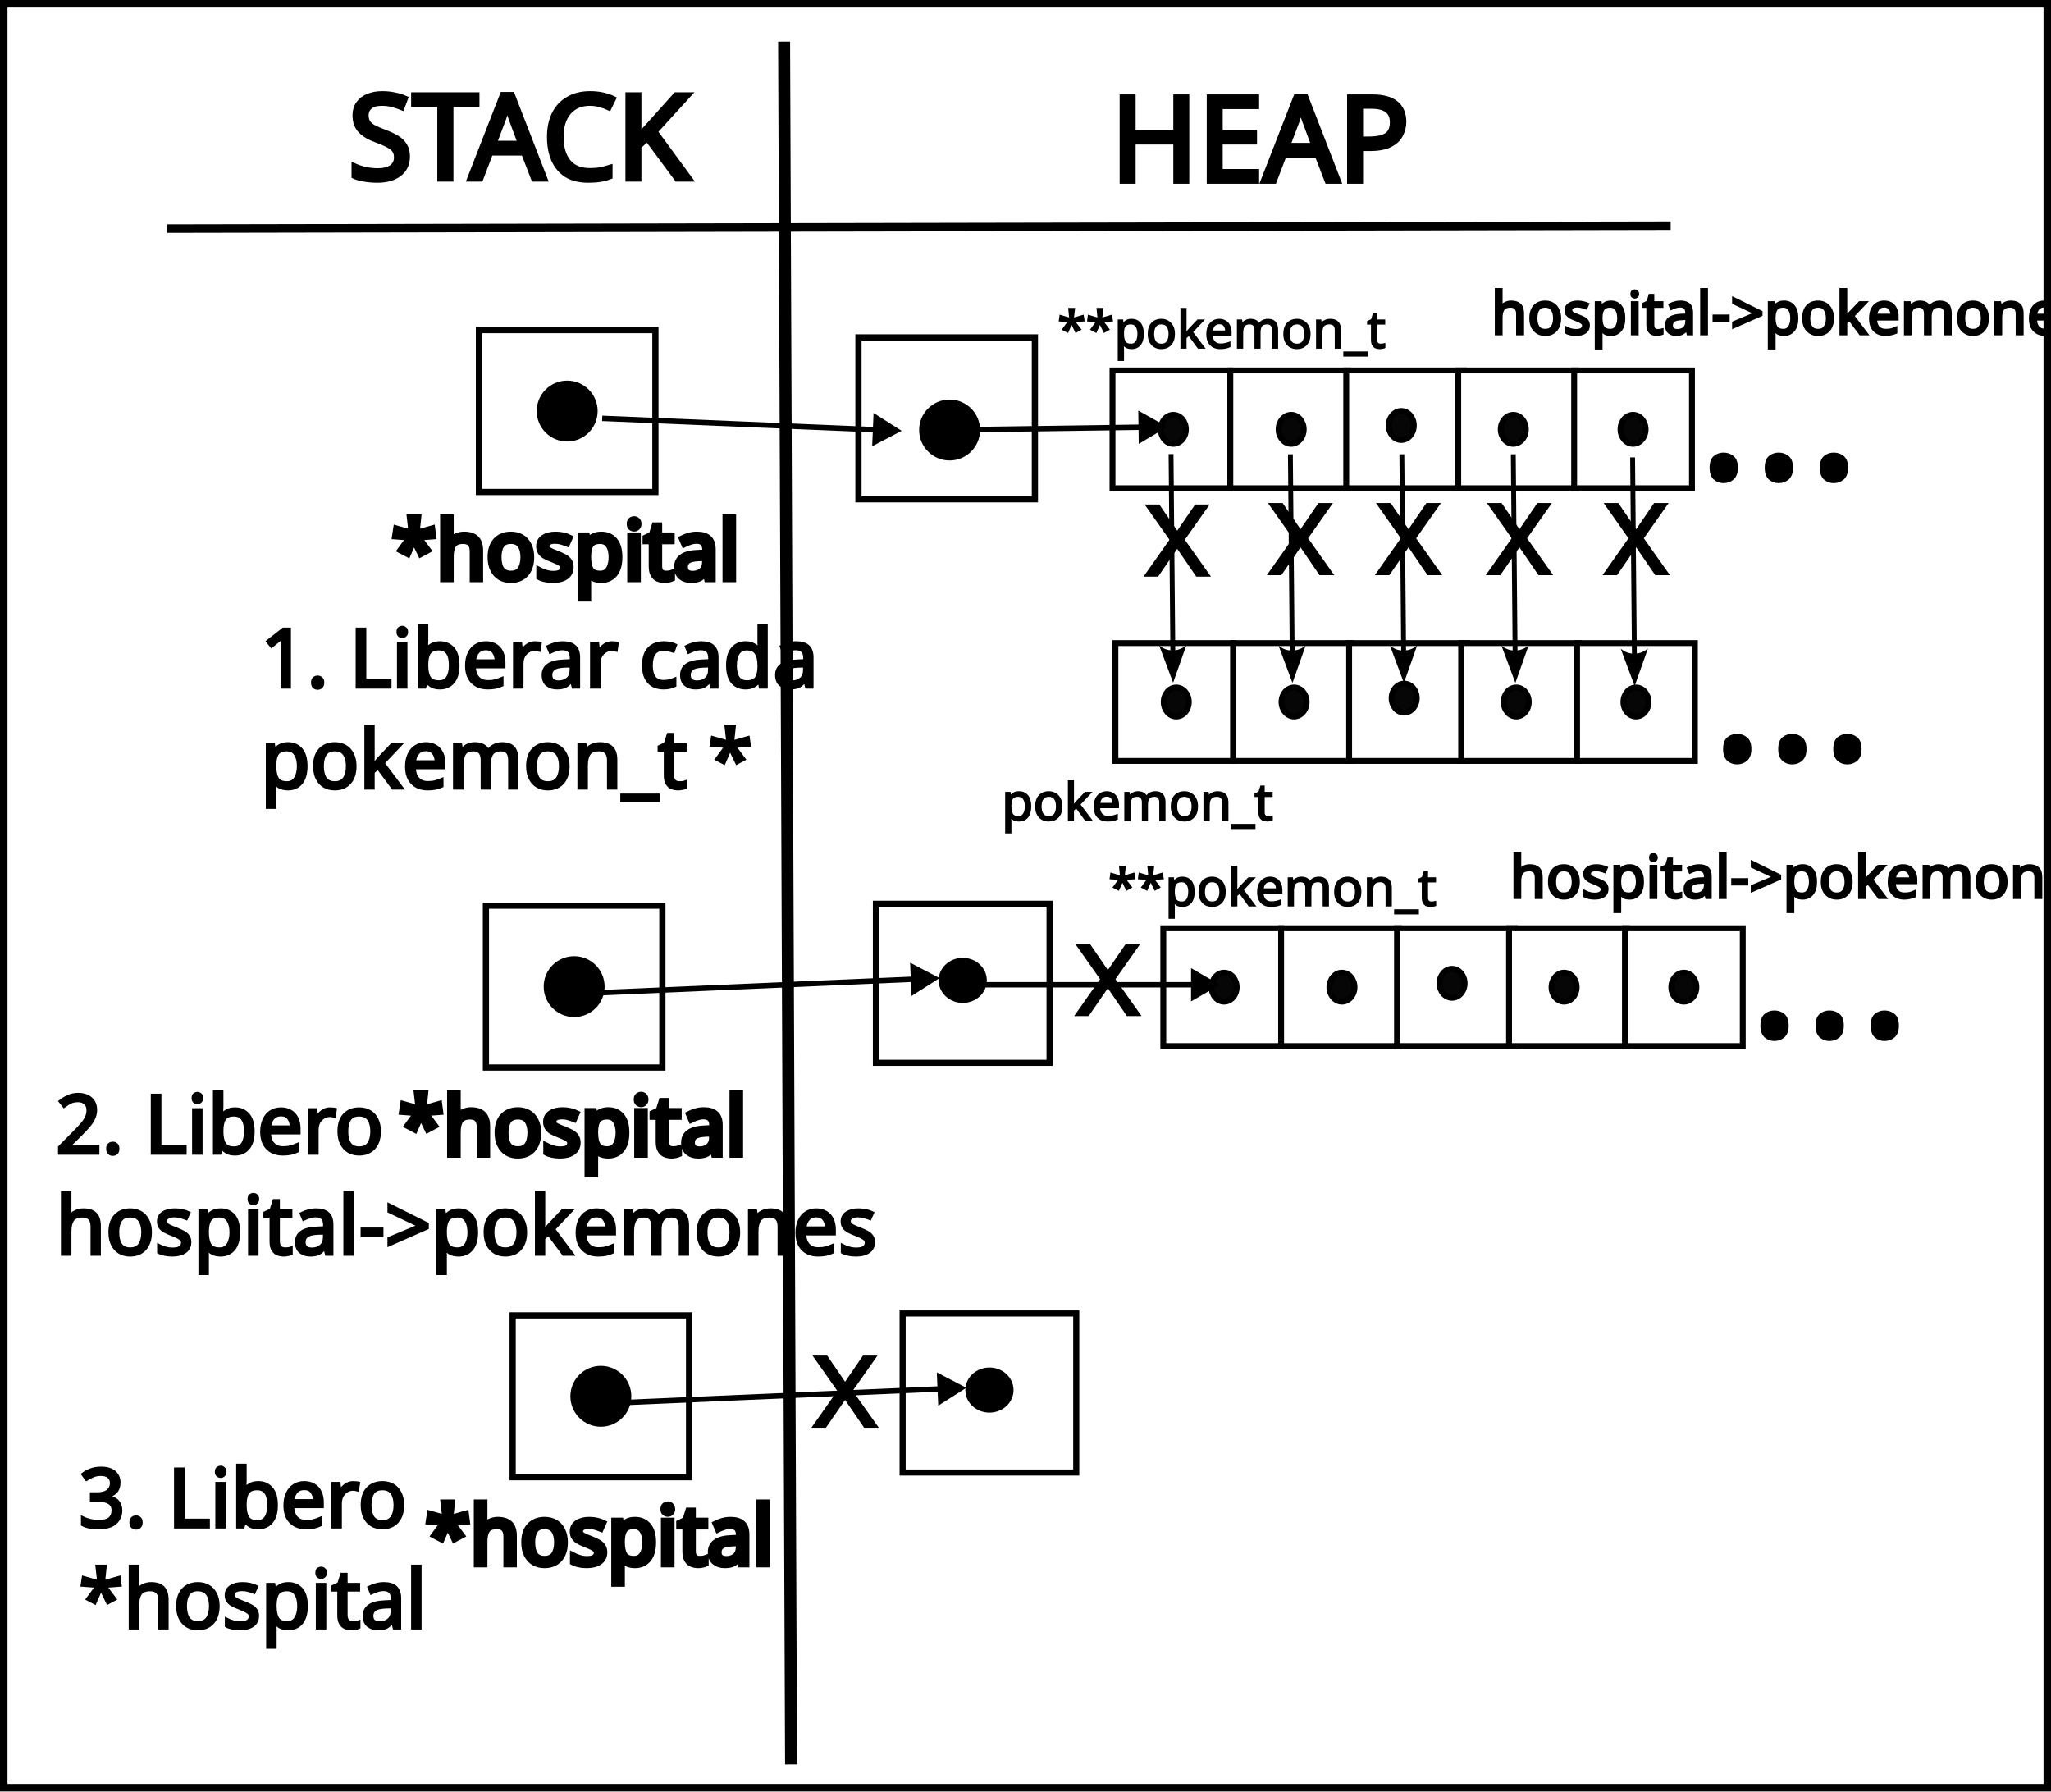
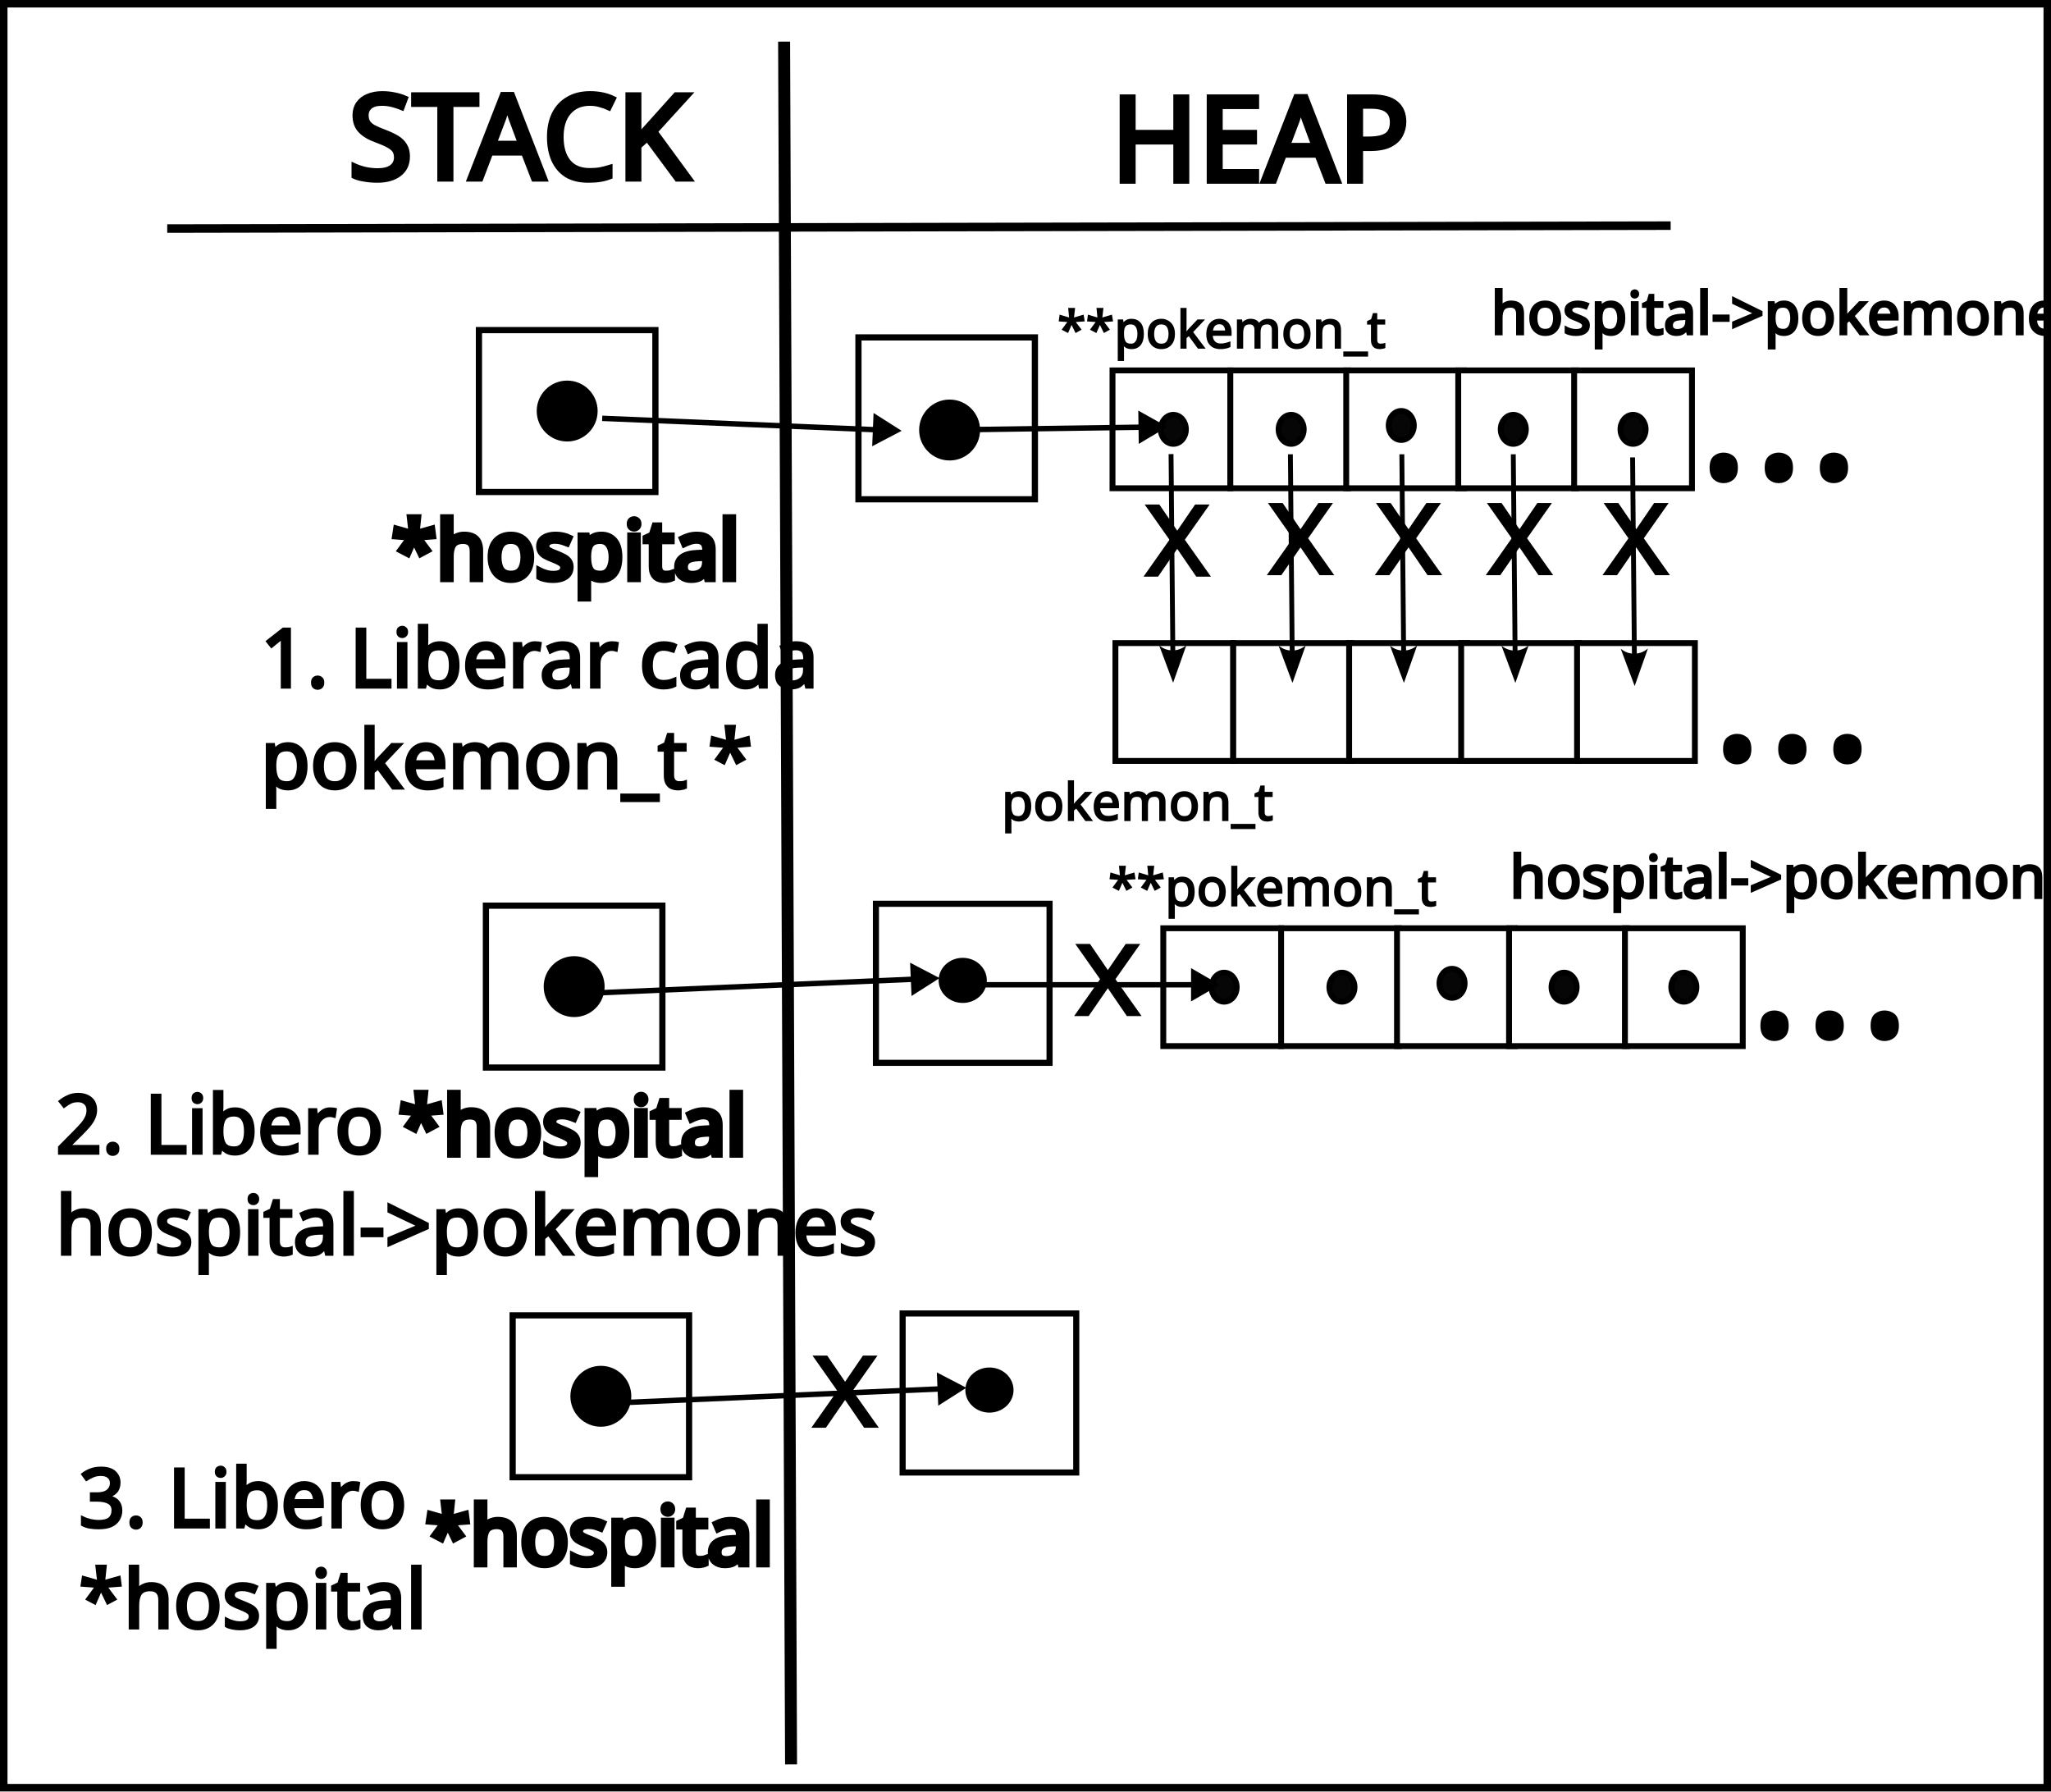
<svg xmlns="http://www.w3.org/2000/svg" width="197.09mm" height="172.123mm" viewBox="0 0 197.09 172.123" version="1.1" id="svg5">
  <defs id="defs2">
    <marker style="overflow:visible" id="TriangleStart" refX="0" refY="0" orient="auto-start-reverse" markerWidth="5.324" markerHeight="6.155" viewBox="0 0 5.324 6.155" preserveAspectRatio="xMidYMid">
      <path transform="scale(0.5)" style="fill:context-stroke;fill-rule:evenodd;stroke:context-stroke;stroke-width:1pt" d="M 5.77,0 -2.88,5 V -5 Z" id="path135" />
    </marker>
    <marker style="overflow:visible" id="marker5272" refX="0" refY="0" orient="auto-start-reverse" markerWidth="7.7" markerHeight="5.6" viewBox="0 0 7.7 5.6" preserveAspectRatio="xMidYMid">
      <path transform="scale(0.7)" d="M -2,-4 9,0 -2,4 c 2,-2.33 2,-5.66 0,-8 z" style="fill:context-stroke;fill-rule:evenodd;stroke:none" id="path5270" />
    </marker>
    <marker style="overflow:visible" id="marker5272-3" refX="0" refY="0" orient="auto-start-reverse" markerWidth="7.7" markerHeight="5.6" viewBox="0 0 7.7 5.6" preserveAspectRatio="xMidYMid">
      <path transform="scale(0.7)" d="M -2,-4 9,0 -2,4 c 2,-2.33 2,-5.66 0,-8 z" style="fill:context-stroke;fill-rule:evenodd;stroke:none" id="path5270-8" />
    </marker>
    <marker style="overflow:visible" id="marker5272-1" refX="0" refY="0" orient="auto-start-reverse" markerWidth="7.7" markerHeight="5.6" viewBox="0 0 7.7 5.6" preserveAspectRatio="xMidYMid">
      <path transform="scale(0.7)" d="M -2,-4 9,0 -2,4 c 2,-2.33 2,-5.66 0,-8 z" style="fill:context-stroke;fill-rule:evenodd;stroke:none" id="path5270-9" />
    </marker>
    <marker style="overflow:visible" id="marker5272-7" refX="0" refY="0" orient="auto-start-reverse" markerWidth="7.7" markerHeight="5.6" viewBox="0 0 7.7 5.6" preserveAspectRatio="xMidYMid">
      <path transform="scale(0.7)" d="M -2,-4 9,0 -2,4 c 2,-2.33 2,-5.66 0,-8 z" style="fill:context-stroke;fill-rule:evenodd;stroke:none" id="path5270-7" />
    </marker>
    <marker style="overflow:visible" id="marker5272-0" refX="0" refY="0" orient="auto-start-reverse" markerWidth="7.7" markerHeight="5.6" viewBox="0 0 7.7 5.6" preserveAspectRatio="xMidYMid">
      <path transform="scale(0.7)" d="M -2,-4 9,0 -2,4 c 2,-2.33 2,-5.66 0,-8 z" style="fill:context-stroke;fill-rule:evenodd;stroke:none" id="path5270-1" />
    </marker>
    <marker style="overflow:visible" id="TriangleStart-7" refX="0" refY="0" orient="auto-start-reverse" markerWidth="5.324" markerHeight="6.155" viewBox="0 0 5.324 6.155" preserveAspectRatio="xMidYMid">
      <path transform="scale(0.5)" style="fill:context-stroke;fill-rule:evenodd;stroke:context-stroke;stroke-width:1pt" d="M 5.77,0 -2.88,5 V -5 Z" id="path135-3" />
    </marker>
  </defs>
  <g id="layer1" transform="translate(-5.811624,-11.98325)">
    <rect style="fill:#ffffff;stroke:#000000;stroke-width:0.72" id="rect3083" width="196.37" height="171.403" x="6.172" y="12.343" />
    <text xml:space="preserve" style="font-size:11.289px;font-family:Calibri;-inkscape-font-specification:Calibri;fill:#000000;stroke:#000000;stroke-width:0.52" x="39.274" y="29.175" id="text2242">
      <tspan id="tspan2240" style="font-size:11.289px;stroke-width:0.52" x="39.274" y="29.175">STACK </tspan>
    </text>
    <text xml:space="preserve" style="font-size:11.289px;font-family:Calibri;-inkscape-font-specification:Calibri;fill:#000000;stroke:#000000;stroke-width:0.52" x="112.572" y="29.375" id="text2242-0">
      <tspan id="tspan2240-3" style="font-size:11.289px;stroke-width:0.52" x="112.572" y="29.375">HEAP </tspan>
    </text>
    <rect style="fill:none;stroke:#000000;stroke-width:0.596;stroke-dasharray:none" id="rect2548" width="16.956" height="15.553" x="51.836" y="43.7" />
    <ellipse style="fill:#000000;stroke:#000000;stroke-width:0.513;stroke-dasharray:none" id="path2602" cx="60.314" cy="51.477" rx="2.671" ry="2.67" />
    <rect style="fill:none;stroke:#000000;stroke-width:0.586;stroke-dasharray:none" id="rect2548-6" width="16.685" height="15.283" x="89.983" y="98.819" />
    <ellipse style="fill:#000000;stroke:#000000;stroke-width:0.393;stroke-dasharray:none" id="path2602-6" cx="98.325" cy="106.18" rx="2.119" ry="1.971" />
    <text xml:space="preserve" style="font-size:7.761px;font-family:Calibri;-inkscape-font-specification:Calibri;fill:#000000;stroke:#000000;stroke-width:0.62;stroke-dasharray:none" x="43.482" y="67.607" id="text2606">
      <tspan id="tspan2604" style="font-size:7.761px;stroke-width:0.62;stroke-dasharray:none" x="43.482" y="67.607">*hospital</tspan>
    </text>
    <rect style="fill:none;stroke:#000000;stroke-width:0.596;stroke-dasharray:none" id="rect2548-3" width="16.956" height="15.553" x="52.506" y="99.001" />
    <ellipse style="fill:#000000;stroke:#000000;stroke-width:0.513;stroke-dasharray:none" id="path2602-1" cx="60.984" cy="106.778" rx="2.671" ry="2.67" />
    <text xml:space="preserve" style="font-size:7.761px;font-family:Calibri;-inkscape-font-specification:Calibri;fill:#000000;stroke:#000000;stroke-width:0.62;stroke-dasharray:none" x="44.152" y="122.908" id="text2606-9">
      <tspan id="tspan2604-7" style="font-size:7.761px;stroke-width:0.62;stroke-dasharray:none" x="44.152" y="122.908">*hospital</tspan>
    </text>
    <rect style="fill:#ffffff;stroke:#000000;stroke-width:0.565;stroke-dasharray:none;stroke-opacity:1" id="rect3640-8" width="11.322" height="11.322" x="112.717" y="47.573" />
    <ellipse style="fill:#060606;fill-opacity:1;stroke:#000000;stroke-width:0.565;stroke-dasharray:none;stroke-opacity:1" id="path3746-5" cx="118.563" cy="53.234" rx="1.206" ry="1.392" />
    <rect style="fill:#ffffff;stroke:#000000;stroke-width:0.565;stroke-dasharray:none;stroke-opacity:1" id="rect3640-8-2" width="11.322" height="11.322" x="124.039" y="47.573" />
    <ellipse style="fill:#060606;fill-opacity:1;stroke:#000000;stroke-width:0.565;stroke-dasharray:none;stroke-opacity:1" id="path3746-5-5" cx="129.886" cy="53.234" rx="1.206" ry="1.392" />
    <rect style="fill:#ffffff;stroke:#000000;stroke-width:0.565;stroke-dasharray:none;stroke-opacity:1" id="rect3640-8-3" width="11.322" height="11.322" x="135.176" y="47.573" />
    <ellipse style="fill:#060606;fill-opacity:1;stroke:#000000;stroke-width:0.565;stroke-dasharray:none;stroke-opacity:1" id="path3746-5-7" cx="140.466" cy="52.863" rx="1.206" ry="1.392" />
    <rect style="fill:#ffffff;stroke:#000000;stroke-width:0.565;stroke-dasharray:none;stroke-opacity:1" id="rect3640-8-6" width="11.322" height="11.322" x="145.941" y="47.573" />
    <ellipse style="fill:#060606;fill-opacity:1;stroke:#000000;stroke-width:0.565;stroke-dasharray:none;stroke-opacity:1" id="path3746-5-9" cx="151.231" cy="53.234" rx="1.206" ry="1.392" />
    <rect style="fill:#ffffff;stroke:#000000;stroke-width:0.565;stroke-dasharray:none;stroke-opacity:1" id="rect3640-8-0" width="11.322" height="11.322" x="157.078" y="47.573" />
    <ellipse style="fill:#060606;fill-opacity:1;stroke:#000000;stroke-width:0.565;stroke-dasharray:none;stroke-opacity:1" id="path3746-5-92" cx="162.739" cy="53.234" rx="1.206" ry="1.392" />
    <rect style="fill:#ffffff;stroke:#000000;stroke-width:0.565;stroke-dasharray:none;stroke-opacity:1" id="rect3640-8-5" width="11.322" height="11.322" x="112.997" y="73.772" />
-     <ellipse style="fill:#060606;fill-opacity:1;stroke:#000000;stroke-width:0.565;stroke-dasharray:none;stroke-opacity:1" id="path3746-5-91" cx="118.844" cy="79.433" rx="1.206" ry="1.392" />
    <rect style="fill:#ffffff;stroke:#000000;stroke-width:0.565;stroke-dasharray:none;stroke-opacity:1" id="rect3640-8-2-9" width="11.322" height="11.322" x="124.319" y="73.772" />
-     <ellipse style="fill:#060606;fill-opacity:1;stroke:#000000;stroke-width:0.565;stroke-dasharray:none;stroke-opacity:1" id="path3746-5-5-1" cx="130.166" cy="79.433" rx="1.206" ry="1.392" />
    <rect style="fill:#ffffff;stroke:#000000;stroke-width:0.565;stroke-dasharray:none;stroke-opacity:1" id="rect3640-8-3-7" width="11.322" height="11.322" x="135.456" y="73.772" />
-     <ellipse style="fill:#060606;fill-opacity:1;stroke:#000000;stroke-width:0.565;stroke-dasharray:none;stroke-opacity:1" id="path3746-5-7-2" cx="140.746" cy="79.062" rx="1.206" ry="1.392" />
    <rect style="fill:#ffffff;stroke:#000000;stroke-width:0.565;stroke-dasharray:none;stroke-opacity:1" id="rect3640-8-6-2" width="11.322" height="11.322" x="146.222" y="73.772" />
-     <ellipse style="fill:#060606;fill-opacity:1;stroke:#000000;stroke-width:0.565;stroke-dasharray:none;stroke-opacity:1" id="path3746-5-9-1" cx="151.512" cy="79.433" rx="1.206" ry="1.392" />
    <rect style="fill:#ffffff;stroke:#000000;stroke-width:0.565;stroke-dasharray:none;stroke-opacity:1" id="rect3640-8-0-1" width="11.322" height="11.322" x="157.359" y="73.772" />
-     <ellipse style="fill:#060606;fill-opacity:1;stroke:#000000;stroke-width:0.565;stroke-dasharray:none;stroke-opacity:1" id="path3746-5-92-2" cx="163.02" cy="79.433" rx="1.206" ry="1.392" />
    <text xml:space="preserve" style="font-size:5.644px;font-family:Calibri;-inkscape-font-specification:Calibri;fill:#000000;fill-opacity:1;stroke:#000000;stroke-width:0.265;stroke-dasharray:none" x="149.101" y="44.068" id="text5095">
      <tspan id="tspan5093" style="stroke-width:0.265;stroke-dasharray:none" x="149.101" y="44.068">hospital-&gt;pokemones</tspan>
    </text>
    <path style="fill:#000000;fill-opacity:1;stroke:#000000;stroke-width:0.467;stroke-dasharray:none;marker-end:url(#marker5272)" d="m 118.343,55.614 0.172,19.024" id="path5268" />
    <path style="fill:#000000;fill-opacity:1;stroke:#000000;stroke-width:0.467;stroke-dasharray:none;marker-end:url(#marker5272-3)" d="m 129.812,55.631 0.172,19.024" id="path5268-9" />
    <path style="fill:#000000;fill-opacity:1;stroke:#000000;stroke-width:0.467;stroke-dasharray:none;marker-end:url(#marker5272-1)" d="m 140.522,55.631 0.172,19.024" id="path5268-8" />
    <path style="fill:#000000;fill-opacity:1;stroke:#000000;stroke-width:0.467;stroke-dasharray:none;marker-end:url(#marker5272-7)" d="m 151.231,55.631 0.172,19.024" id="path5268-2" />
    <path style="fill:#000000;fill-opacity:1;stroke:#000000;stroke-width:0.467;stroke-dasharray:none;marker-end:url(#marker5272-0)" d="m 162.695,55.932 0.172,19.024" id="path5268-23" />
    <text xml:space="preserve" style="font-size:19.756px;font-family:Calibri;-inkscape-font-specification:Calibri;fill:#000000;fill-opacity:1;stroke:#000000;stroke-width:0.265;stroke-dasharray:none" x="170.101" y="85.014" id="text5770">
      <tspan id="tspan5768" style="font-size:19.756px;stroke-width:0.265" x="170.101" y="85.014">...</tspan>
    </text>
    <text xml:space="preserve" style="font-size:19.756px;font-family:Calibri;-inkscape-font-specification:Calibri;fill:#000000;fill-opacity:1;stroke:#000000;stroke-width:0.265;stroke-dasharray:none" x="168.805" y="57.996" id="text5770-2">
      <tspan id="tspan5768-3" style="font-size:19.756px;stroke-width:0.265" x="168.805" y="57.996">...</tspan>
    </text>
    <text xml:space="preserve" style="font-size:4.939px;font-family:Calibri;-inkscape-font-specification:Calibri;fill:#000000;fill-opacity:1;stroke:#000000;stroke-width:0.165;stroke-dasharray:none" x="102.063" y="90.79" id="text9795">
      <tspan id="tspan9793" style="stroke-width:0.165;stroke-dasharray:none" x="102.063" y="90.79">pokemon_t</tspan>
    </text>
    <text xml:space="preserve" style="font-size:4.939px;font-family:Calibri;-inkscape-font-specification:Calibri;fill:#000000;fill-opacity:1;stroke:#000000;stroke-width:0.165;stroke-dasharray:none" x="107.439" y="45.398" id="text9826">
      <tspan id="tspan9824" style="stroke-width:0.165;stroke-dasharray:none" x="107.439" y="45.398">**pokemon_t</tspan>
    </text>
    <rect style="fill:#ffffff;stroke:#000000;stroke-width:0.565;stroke-dasharray:none;stroke-opacity:1" id="rect3640-8-00" width="11.322" height="11.322" x="117.597" y="101.171" />
    <ellipse style="fill:#060606;fill-opacity:1;stroke:#000000;stroke-width:0.565;stroke-dasharray:none;stroke-opacity:1" id="path3746-5-0" cx="123.444" cy="106.832" rx="1.206" ry="1.392" />
    <rect style="fill:#ffffff;stroke:#000000;stroke-width:0.565;stroke-dasharray:none;stroke-opacity:1" id="rect3640-8-2-4" width="11.322" height="11.322" x="128.92" y="101.171" />
    <ellipse style="fill:#060606;fill-opacity:1;stroke:#000000;stroke-width:0.565;stroke-dasharray:none;stroke-opacity:1" id="path3746-5-5-2" cx="134.766" cy="106.832" rx="1.206" ry="1.392" />
    <rect style="fill:#ffffff;stroke:#000000;stroke-width:0.565;stroke-dasharray:none;stroke-opacity:1" id="rect3640-8-3-4" width="11.322" height="11.322" x="140.056" y="101.171" />
    <ellipse style="fill:#060606;fill-opacity:1;stroke:#000000;stroke-width:0.565;stroke-dasharray:none;stroke-opacity:1" id="path3746-5-7-3" cx="145.346" cy="106.461" rx="1.206" ry="1.392" />
    <rect style="fill:#ffffff;stroke:#000000;stroke-width:0.565;stroke-dasharray:none;stroke-opacity:1" id="rect3640-8-6-6" width="11.322" height="11.322" x="150.822" y="101.171" />
    <ellipse style="fill:#060606;fill-opacity:1;stroke:#000000;stroke-width:0.565;stroke-dasharray:none;stroke-opacity:1" id="path3746-5-9-9" cx="156.112" cy="106.832" rx="1.206" ry="1.392" />
    <rect style="fill:#ffffff;stroke:#000000;stroke-width:0.565;stroke-dasharray:none;stroke-opacity:1" id="rect3640-8-0-9" width="11.322" height="11.322" x="161.959" y="101.171" />
    <ellipse style="fill:#060606;fill-opacity:1;stroke:#000000;stroke-width:0.565;stroke-dasharray:none;stroke-opacity:1" id="path3746-5-92-4" cx="167.62" cy="106.832" rx="1.206" ry="1.392" />
    <text xml:space="preserve" style="font-size:5.644px;font-family:Calibri;-inkscape-font-specification:Calibri;fill:#000000;fill-opacity:1;stroke:#000000;stroke-width:0.265;stroke-dasharray:none" x="150.895" y="98.226" id="text5095-0">
      <tspan id="tspan5093-7" style="stroke-width:0.265;stroke-dasharray:none" x="150.895" y="98.226">hospital-&gt;pokemones</tspan>
    </text>
    <text xml:space="preserve" style="font-size:19.756px;font-family:Calibri;-inkscape-font-specification:Calibri;fill:#000000;fill-opacity:1;stroke:#000000;stroke-width:0.265;stroke-dasharray:none" x="173.686" y="111.593" id="text5770-2-9">
      <tspan id="tspan5768-3-7" style="font-size:19.756px;stroke-width:0.265" x="173.686" y="111.593">...</tspan>
    </text>
    <text xml:space="preserve" style="font-size:4.939px;font-family:Calibri;-inkscape-font-specification:Calibri;fill:#000000;fill-opacity:1;stroke:#000000;stroke-width:0.165;stroke-dasharray:none" x="112.319" y="98.996" id="text9826-0">
      <tspan id="tspan9824-6" style="stroke-width:0.165;stroke-dasharray:none" x="112.319" y="98.996">**pokemon_t</tspan>
    </text>
    <path style="fill:#000000;stroke:#000000;stroke-width:0.82;stroke-dasharray:none" d="M 21.881,33.944 166.353,33.663" id="path5449" />
    <path style="fill:#000000;stroke:#000000;stroke-width:1.15;stroke-dasharray:none" d="M 81.159,15.984 81.828,181.508" id="path5451" />
    <text xml:space="preserve" style="font-size:7.761px;font-family:Calibri;-inkscape-font-specification:Calibri;fill:#000000;stroke:#000000;stroke-width:0.32;stroke-dasharray:none" x="30.858" y="77.987" id="text6578">
      <tspan id="tspan6576" style="stroke-width:0.32;stroke-dasharray:none" x="30.858" y="77.987">1. Liberar cada </tspan>
      <tspan style="stroke-width:0.32;stroke-dasharray:none" x="30.858" y="87.688" id="tspan7378">pokemon_t *</tspan>
    </text>
    <text xml:space="preserve" style="font-size:7.761px;font-family:Calibri;-inkscape-font-specification:Calibri;fill:#000000;stroke:#000000;stroke-width:0.32;stroke-dasharray:none" x="11.172" y="122.774" id="text6578-9">
      <tspan style="stroke-width:0.32;stroke-dasharray:none" x="11.172" y="122.774" id="tspan7378-0">2. Libero </tspan>
      <tspan style="stroke-width:0.32;stroke-dasharray:none" x="11.172" y="132.475" id="tspan7773">hospital-&gt;pokemones</tspan>
    </text>
    <text xml:space="preserve" style="font-size:7.761px;font-family:Calibri;-inkscape-font-specification:Calibri;fill:#000000;stroke:#000000;stroke-width:0.32;stroke-dasharray:none" x="13.407" y="158.683" id="text6578-9-2">
      <tspan style="stroke-width:0.32;stroke-dasharray:none" x="13.407" y="158.683" id="tspan7378-0-6">3. Libero </tspan>
      <tspan style="stroke-width:0.32;stroke-dasharray:none" x="13.407" y="168.385" id="tspan7773-6">*hospital</tspan>
    </text>
    <text xml:space="preserve" style="font-size:12.7px;font-family:Calibri;-inkscape-font-specification:Calibri;fill:#000000;stroke:#000000;stroke-width:0.12;stroke-dasharray:none" x="115.578" y="67.327" id="text7382">
      <tspan id="tspan7380" style="font-size:12.7px;stroke-width:0.12;stroke-dasharray:none" x="115.578" y="67.327">x</tspan>
    </text>
    <text xml:space="preserve" style="font-size:12.7px;font-family:Calibri;-inkscape-font-specification:Calibri;fill:#000000;stroke:#000000;stroke-width:0.12;stroke-dasharray:none" x="83.662" y="149.101" id="text7382-07">
      <tspan id="tspan7380-0" style="font-size:12.7px;stroke-width:0.12;stroke-dasharray:none" x="83.662" y="149.101">x</tspan>
    </text>
    <text xml:space="preserve" style="font-size:12.7px;font-family:Calibri;-inkscape-font-specification:Calibri;fill:#000000;stroke:#000000;stroke-width:0.12;stroke-dasharray:none" x="108.909" y="109.546" id="text7382-9">
      <tspan id="tspan7380-1" style="font-size:12.7px;stroke-width:0.12;stroke-dasharray:none" x="108.909" y="109.546">x</tspan>
    </text>
    <text xml:space="preserve" style="font-size:12.7px;font-family:Calibri;-inkscape-font-specification:Calibri;fill:#000000;stroke:#000000;stroke-width:0.12;stroke-dasharray:none" x="127.424" y="67.187" id="text7382-0">
      <tspan id="tspan7380-5" style="font-size:12.7px;stroke-width:0.12;stroke-dasharray:none" x="127.424" y="67.187">x</tspan>
    </text>
    <text xml:space="preserve" style="font-size:12.7px;font-family:Calibri;-inkscape-font-specification:Calibri;fill:#000000;stroke:#000000;stroke-width:0.12;stroke-dasharray:none" x="137.804" y="67.187" id="text7382-8">
      <tspan id="tspan7380-9" style="font-size:12.7px;stroke-width:0.12;stroke-dasharray:none" x="137.804" y="67.187">x</tspan>
    </text>
    <text xml:space="preserve" style="font-size:12.7px;font-family:Calibri;-inkscape-font-specification:Calibri;fill:#000000;stroke:#000000;stroke-width:0.12;stroke-dasharray:none" x="148.464" y="67.187" id="text7382-7">
      <tspan id="tspan7380-2" style="font-size:12.7px;stroke-width:0.12;stroke-dasharray:none" x="148.464" y="67.187">x</tspan>
    </text>
    <text xml:space="preserve" style="font-size:12.7px;font-family:Calibri;-inkscape-font-specification:Calibri;fill:#000000;stroke:#000000;stroke-width:0.12;stroke-dasharray:none" x="159.685" y="67.187" id="text7382-01">
      <tspan id="tspan7380-6" style="font-size:12.7px;stroke-width:0.12;stroke-dasharray:none" x="159.685" y="67.187">x</tspan>
    </text>
    <path style="fill:#000000;stroke:#000000;stroke-width:0.52;stroke-dasharray:none;marker-end:url(#TriangleStart)" d="m 63.68,52.178 26.931,1.122" id="path8606" />
    <path style="fill:#000000;stroke:#000000;stroke-width:0.52;stroke-dasharray:none;marker-end:url(#TriangleStart)" d="M 96.221,53.3 116.139,53.02" id="path8766" />
    <path style="fill:#000000;stroke:#000000;stroke-width:0.52;stroke-dasharray:none;marker-end:url(#TriangleStart)" d="m 61.716,107.442 32.541,-1.403" id="path8848" />
    <rect style="fill:none;stroke:#000000;stroke-width:0.596;stroke-dasharray:none" id="rect2548-9" width="16.956" height="15.553" x="88.304" y="44.402" />
    <ellipse style="fill:#000000;stroke:#000000;stroke-width:0.513;stroke-dasharray:none" id="path2602-5" cx="97.063" cy="53.3" rx="2.671" ry="2.67" />
    <path style="fill:#000000;stroke:#000000;stroke-width:0.52;stroke-dasharray:none;marker-end:url(#TriangleStart)" d="M 98.465,106.601 H 121.188" id="path9029" />
    <rect style="fill:none;stroke:#000000;stroke-width:0.586;stroke-dasharray:none" id="rect2548-6-1" width="16.685" height="15.283" x="92.549" y="138.182" />
    <ellipse style="fill:#000000;stroke:#000000;stroke-width:0.393;stroke-dasharray:none" id="path2602-6-4" cx="100.892" cy="145.542" rx="2.119" ry="1.971" />
    <rect style="fill:none;stroke:#000000;stroke-width:0.596;stroke-dasharray:none" id="rect2548-3-2" width="16.956" height="15.553" x="55.073" y="138.364" />
    <ellipse style="fill:#000000;stroke:#000000;stroke-width:0.513;stroke-dasharray:none" id="path2602-1-0" cx="63.55" cy="146.14" rx="2.671" ry="2.67" />
    <text xml:space="preserve" style="font-size:7.761px;font-family:Calibri;-inkscape-font-specification:Calibri;fill:#000000;stroke:#000000;stroke-width:0.62;stroke-dasharray:none" x="46.719" y="162.27" id="text2606-9-1">
      <tspan id="tspan2604-7-1" style="font-size:7.761px;stroke-width:0.62;stroke-dasharray:none" x="46.719" y="162.27">*hospital</tspan>
    </text>
    <path style="fill:#000000;stroke:#000000;stroke-width:0.52;stroke-dasharray:none;marker-end:url(#TriangleStart-7)" d="m 64.283,146.805 32.541,-1.403" id="path8848-3" />
  </g>
</svg>
